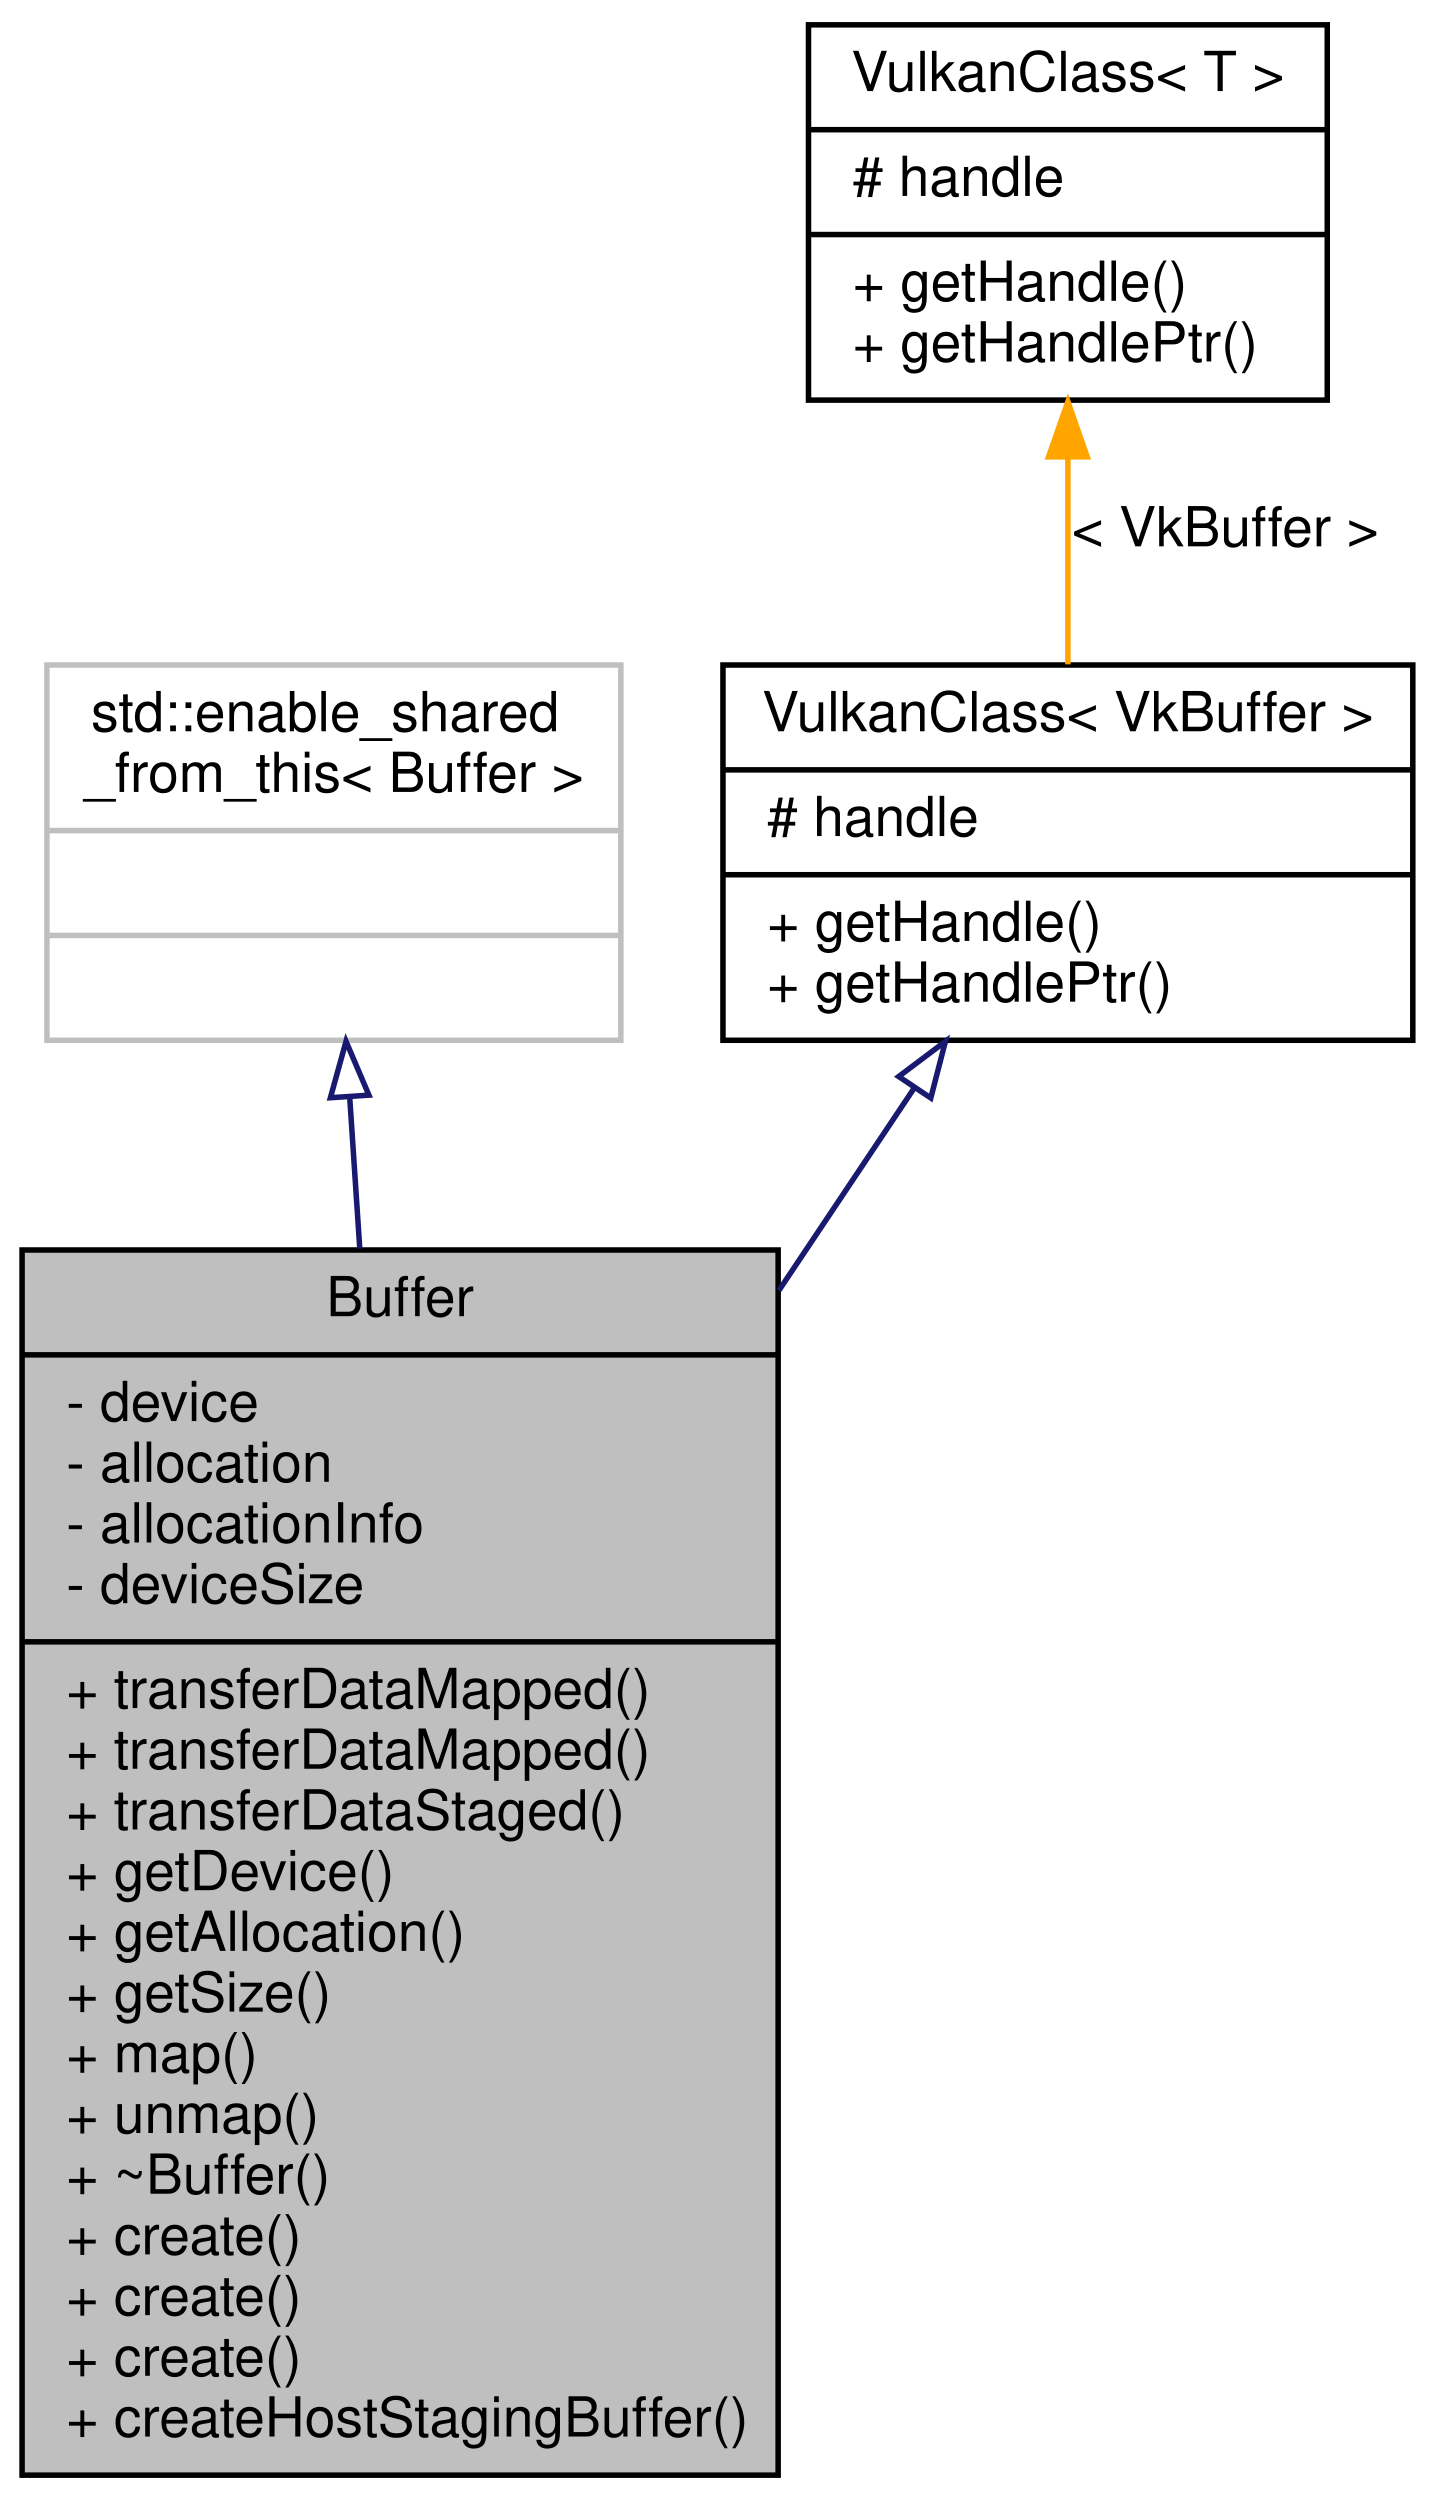
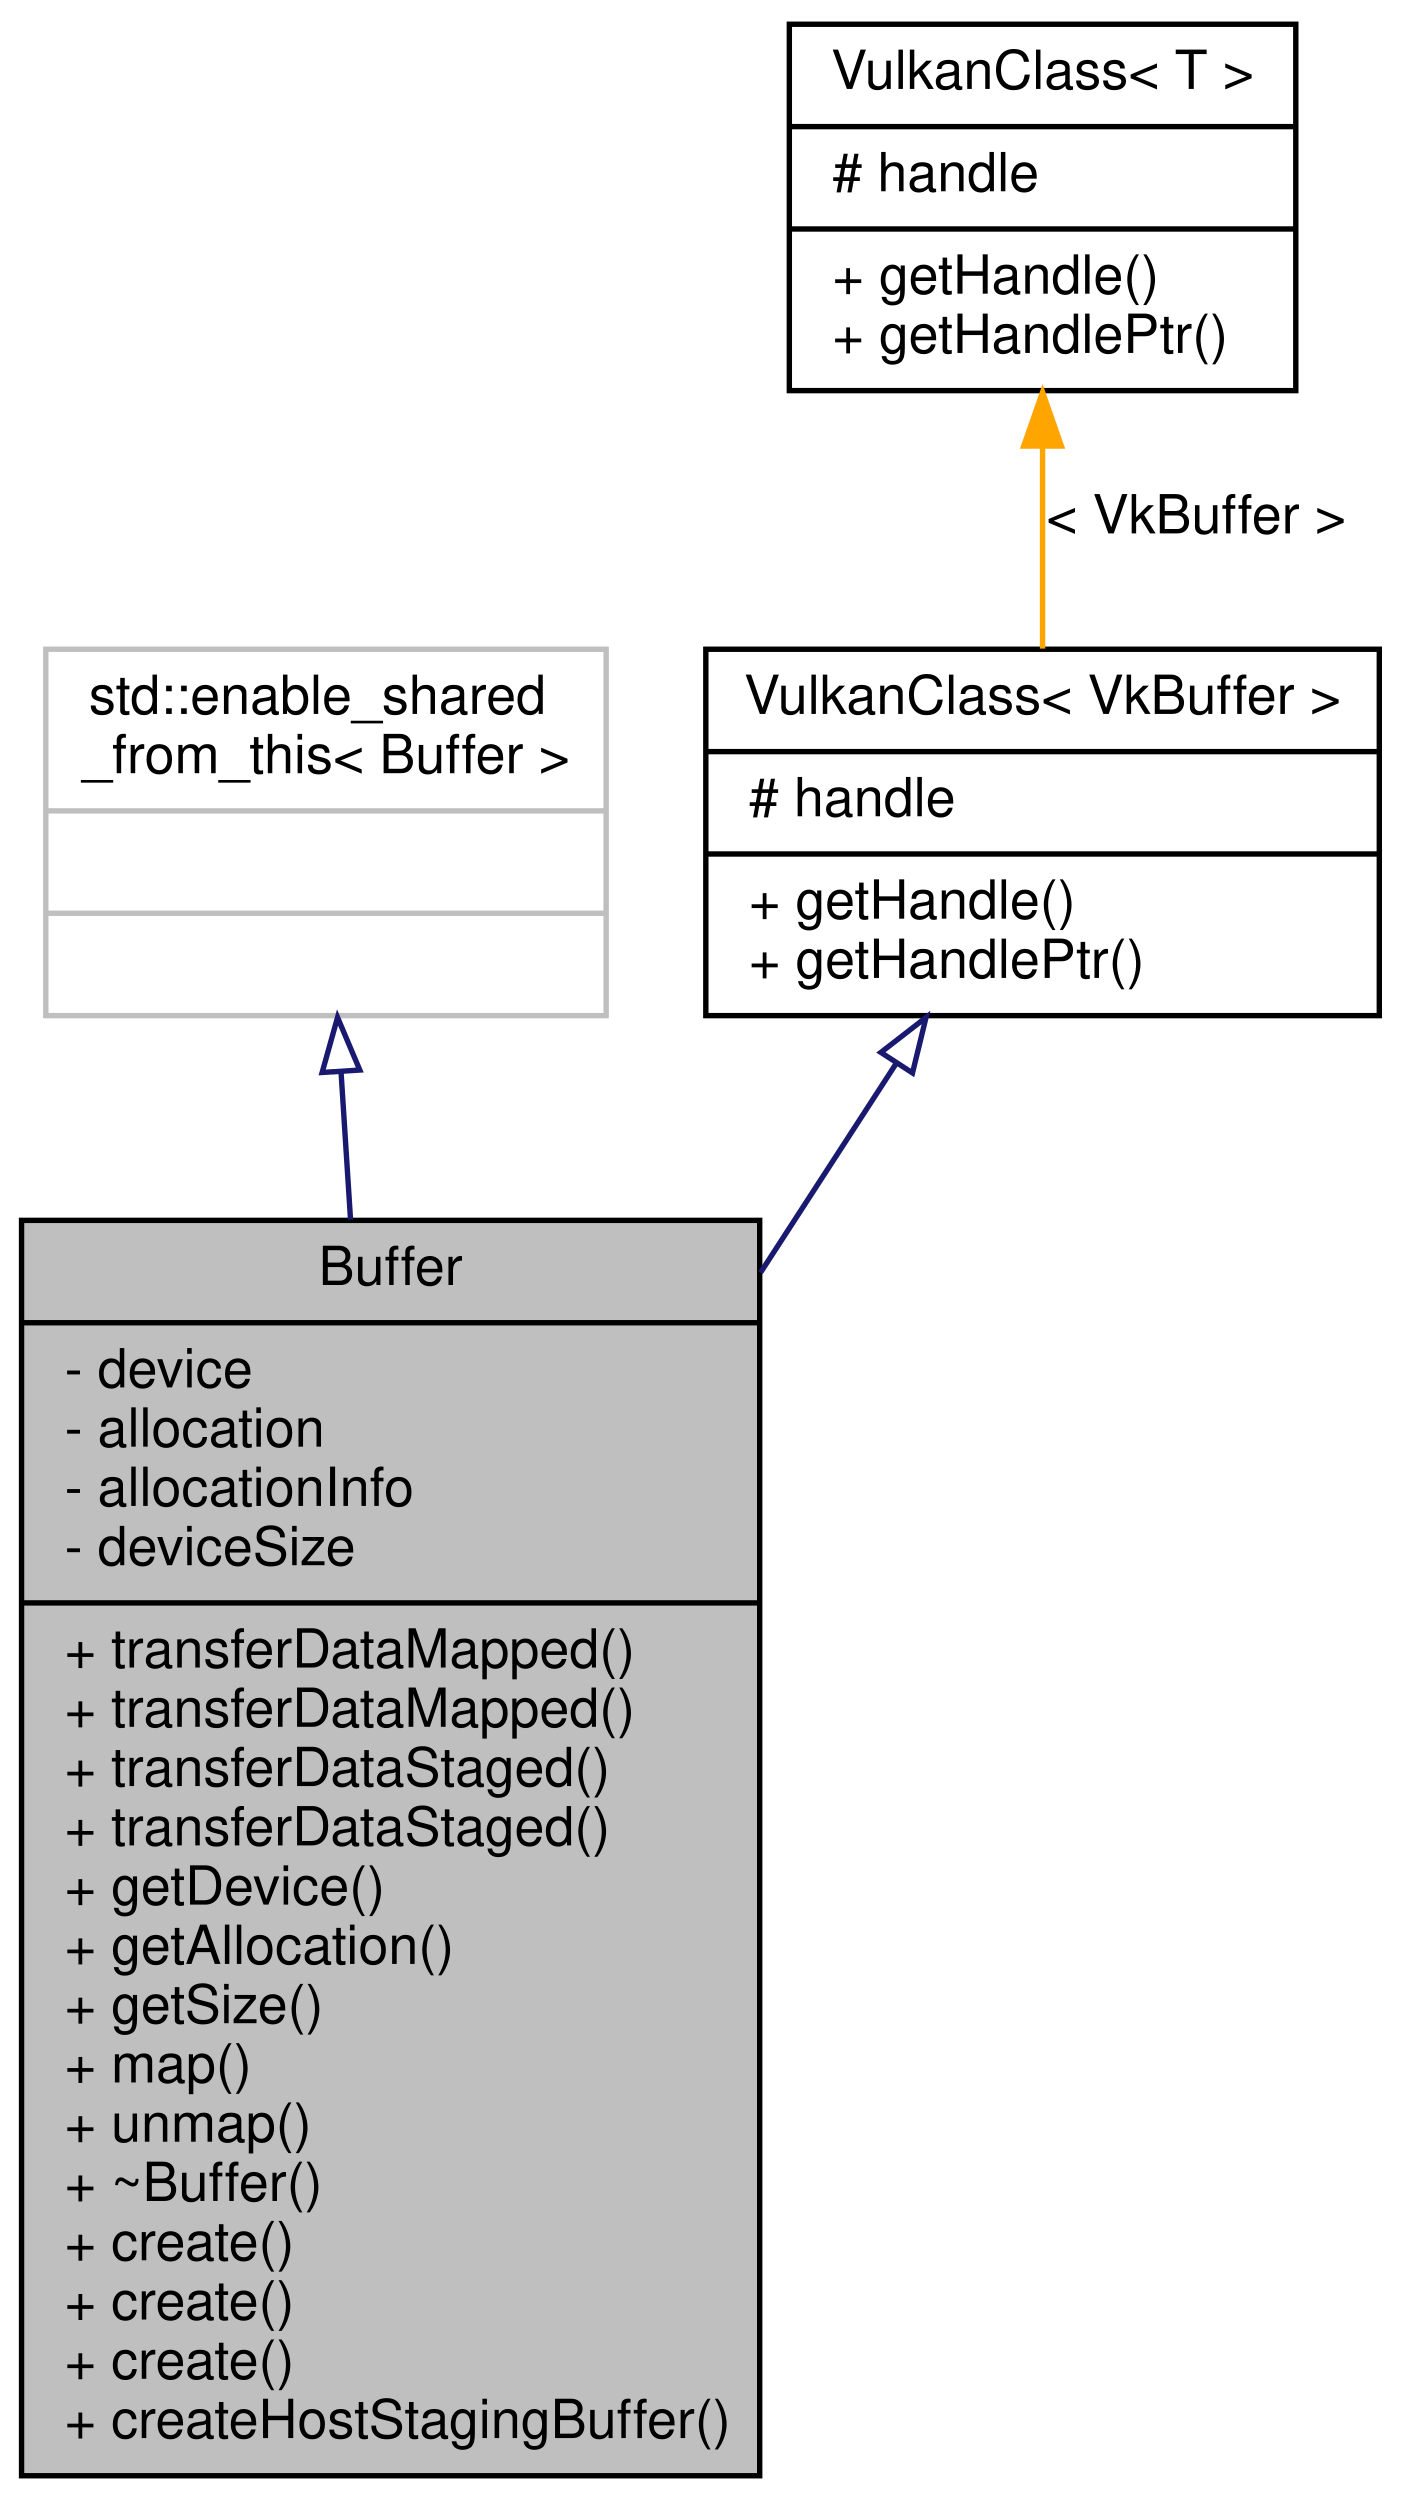
- <svg xmlns="http://www.w3.org/2000/svg" xmlns:xlink="http://www.w3.org/1999/xlink" width="260pt" height="453pt" viewBox="0.00 0.00 260.00 453.00">
-   <g id="graph0" class="graph" transform="scale(1 1) rotate(0) translate(4 449)">
+ <svg xmlns="http://www.w3.org/2000/svg" xmlns:xlink="http://www.w3.org/1999/xlink" width="260pt" height="464pt" viewBox="0.00 0.00 260.00 464.00">
+   <g id="graph0" class="graph" transform="scale(1 1) rotate(0) translate(4 460)">
    <g id="node1" class="node">
      <g id="a_node1">
        <a xlink:title=" ">
-           <polygon fill="#bfbfbf" stroke="black" points="0,-0.5 0,-222.5 137,-222.5 137,-0.5 0,-0.5" />
-           <text text-anchor="middle" x="68.5" y="-210.5" font-family="Helvetica,sans-Serif" font-size="10.00">Buffer</text>
-           <polyline fill="none" stroke="black" points="0,-203.5 137,-203.5 " />
-           <text text-anchor="start" x="8" y="-191.5" font-family="Helvetica,sans-Serif" font-size="10.00">- device</text>
-           <text text-anchor="start" x="8" y="-180.5" font-family="Helvetica,sans-Serif" font-size="10.00">- allocation</text>
-           <text text-anchor="start" x="8" y="-169.5" font-family="Helvetica,sans-Serif" font-size="10.00">- allocationInfo</text>
-           <text text-anchor="start" x="8" y="-158.5" font-family="Helvetica,sans-Serif" font-size="10.00">- deviceSize</text>
-           <polyline fill="none" stroke="black" points="0,-151.5 137,-151.5 " />
+           <polygon fill="#bfbfbf" stroke="black" points="0,-0.5 0,-233.5 137,-233.5 137,-0.5 0,-0.5" />
+           <text text-anchor="middle" x="68.5" y="-221.5" font-family="Helvetica,sans-Serif" font-size="10.00">Buffer</text>
+           <polyline fill="none" stroke="black" points="0,-214.5 137,-214.5 " />
+           <text text-anchor="start" x="8" y="-202.5" font-family="Helvetica,sans-Serif" font-size="10.00">- device</text>
+           <text text-anchor="start" x="8" y="-191.5" font-family="Helvetica,sans-Serif" font-size="10.00">- allocation</text>
+           <text text-anchor="start" x="8" y="-180.5" font-family="Helvetica,sans-Serif" font-size="10.00">- allocationInfo</text>
+           <text text-anchor="start" x="8" y="-169.5" font-family="Helvetica,sans-Serif" font-size="10.00">- deviceSize</text>
+           <polyline fill="none" stroke="black" points="0,-162.5 137,-162.5 " />
+           <text text-anchor="start" x="8" y="-150.5" font-family="Helvetica,sans-Serif" font-size="10.00">+ transferDataMapped()</text>
          <text text-anchor="start" x="8" y="-139.5" font-family="Helvetica,sans-Serif" font-size="10.00">+ transferDataMapped()</text>
-           <text text-anchor="start" x="8" y="-128.5" font-family="Helvetica,sans-Serif" font-size="10.00">+ transferDataMapped()</text>
+           <text text-anchor="start" x="8" y="-128.5" font-family="Helvetica,sans-Serif" font-size="10.00">+ transferDataStaged()</text>
          <text text-anchor="start" x="8" y="-117.5" font-family="Helvetica,sans-Serif" font-size="10.00">+ transferDataStaged()</text>
          <text text-anchor="start" x="8" y="-106.5" font-family="Helvetica,sans-Serif" font-size="10.00">+ getDevice()</text>
          <text text-anchor="start" x="8" y="-95.5" font-family="Helvetica,sans-Serif" font-size="10.00">+ getAllocation()</text>
          <text text-anchor="start" x="8" y="-84.5" font-family="Helvetica,sans-Serif" font-size="10.00">+ getSize()</text>
          <text text-anchor="start" x="8" y="-73.5" font-family="Helvetica,sans-Serif" font-size="10.00">+ map()</text>
          <text text-anchor="start" x="8" y="-62.5" font-family="Helvetica,sans-Serif" font-size="10.00">+ unmap()</text>
          <text text-anchor="start" x="8" y="-51.5" font-family="Helvetica,sans-Serif" font-size="10.00">+ ~Buffer()</text>
          <text text-anchor="start" x="8" y="-40.5" font-family="Helvetica,sans-Serif" font-size="10.00">+ create()</text>
          <text text-anchor="start" x="8" y="-29.5" font-family="Helvetica,sans-Serif" font-size="10.00">+ create()</text>
          <text text-anchor="start" x="8" y="-18.5" font-family="Helvetica,sans-Serif" font-size="10.00">+ create()</text>
          <text text-anchor="start" x="8" y="-7.5" font-family="Helvetica,sans-Serif" font-size="10.00">+ createHostStagingBuffer()</text>
        </a>
      </g>
    </g>
    <g id="node2" class="node">
      <g id="a_node2">
        <a xlink:title=" ">
-           <polygon fill="none" stroke="#bfbfbf" points="4.5,-260.5 4.5,-328.5 108.5,-328.5 108.5,-260.5 4.5,-260.5" />
-           <text text-anchor="start" x="12.5" y="-316.5" font-family="Helvetica,sans-Serif" font-size="10.00">std::enable_shared</text>
-           <text text-anchor="middle" x="56.5" y="-305.5" font-family="Helvetica,sans-Serif" font-size="10.00">_from_this&lt; Buffer &gt;</text>
-           <polyline fill="none" stroke="#bfbfbf" points="4.5,-298.5 108.5,-298.5 " />
-           <text text-anchor="middle" x="56.5" y="-286.5" font-family="Helvetica,sans-Serif" font-size="10.00"> </text>
-           <polyline fill="none" stroke="#bfbfbf" points="4.5,-279.5 108.5,-279.5 " />
-           <text text-anchor="middle" x="56.5" y="-267.5" font-family="Helvetica,sans-Serif" font-size="10.00"> </text>
+           <polygon fill="none" stroke="#bfbfbf" points="4.5,-271.5 4.5,-339.5 108.5,-339.5 108.5,-271.5 4.5,-271.5" />
+           <text text-anchor="start" x="12.5" y="-327.5" font-family="Helvetica,sans-Serif" font-size="10.00">std::enable_shared</text>
+           <text text-anchor="middle" x="56.5" y="-316.5" font-family="Helvetica,sans-Serif" font-size="10.00">_from_this&lt; Buffer &gt;</text>
+           <polyline fill="none" stroke="#bfbfbf" points="4.5,-309.5 108.5,-309.5 " />
+           <text text-anchor="middle" x="56.5" y="-297.5" font-family="Helvetica,sans-Serif" font-size="10.00"> </text>
+           <polyline fill="none" stroke="#bfbfbf" points="4.5,-290.5 108.5,-290.5 " />
+           <text text-anchor="middle" x="56.5" y="-278.5" font-family="Helvetica,sans-Serif" font-size="10.00"> </text>
        </a>
      </g>
    </g>
    <g id="edge1" class="edge">
-       <path fill="none" stroke="midnightblue" d="M59.36,-250.29C59.93,-241.74 60.55,-232.41 61.19,-222.76" />
-       <polygon fill="none" stroke="midnightblue" points="55.87,-250.09 58.7,-260.3 62.85,-250.56 55.87,-250.09" />
+       <path fill="none" stroke="midnightblue" d="M59.29,-261.16C59.84,-252.62 60.44,-243.29 61.06,-233.62" />
+       <polygon fill="none" stroke="midnightblue" points="55.79,-260.95 58.65,-271.16 62.78,-261.4 55.79,-260.95" />
    </g>
    <g id="node3" class="node">
      <g id="a_node3">
        <a xlink:href="class_vulkan_class.html" target="_top" xlink:title=" ">
-           <polygon fill="none" stroke="black" points="127,-260.5 127,-328.5 252,-328.5 252,-260.5 127,-260.5" />
-           <text text-anchor="middle" x="189.5" y="-316.5" font-family="Helvetica,sans-Serif" font-size="10.00">VulkanClass&lt; VkBuffer &gt;</text>
-           <polyline fill="none" stroke="black" points="127,-309.5 252,-309.5 " />
-           <text text-anchor="start" x="135" y="-297.5" font-family="Helvetica,sans-Serif" font-size="10.00"># handle</text>
-           <polyline fill="none" stroke="black" points="127,-290.5 252,-290.5 " />
-           <text text-anchor="start" x="135" y="-278.5" font-family="Helvetica,sans-Serif" font-size="10.00">+ getHandle()</text>
-           <text text-anchor="start" x="135" y="-267.5" font-family="Helvetica,sans-Serif" font-size="10.00">+ getHandlePtr()</text>
+           <polygon fill="none" stroke="black" points="127,-271.5 127,-339.5 252,-339.5 252,-271.5 127,-271.5" />
+           <text text-anchor="middle" x="189.5" y="-327.5" font-family="Helvetica,sans-Serif" font-size="10.00">VulkanClass&lt; VkBuffer &gt;</text>
+           <polyline fill="none" stroke="black" points="127,-320.5 252,-320.5 " />
+           <text text-anchor="start" x="135" y="-308.5" font-family="Helvetica,sans-Serif" font-size="10.00"># handle</text>
+           <polyline fill="none" stroke="black" points="127,-301.5 252,-301.5 " />
+           <text text-anchor="start" x="135" y="-289.5" font-family="Helvetica,sans-Serif" font-size="10.00">+ getHandle()</text>
+           <text text-anchor="start" x="135" y="-278.5" font-family="Helvetica,sans-Serif" font-size="10.00">+ getHandlePtr()</text>
        </a>
      </g>
    </g>
    <g id="edge2" class="edge">
-       <path fill="none" stroke="midnightblue" d="M161.55,-251.69C154.11,-240.56 145.73,-228.03 137.13,-215.16" />
-       <polygon fill="none" stroke="midnightblue" points="158.84,-253.93 167.31,-260.3 164.66,-250.04 158.84,-253.93" />
+       <path fill="none" stroke="midnightblue" d="M162.26,-262.51C154.65,-250.78 146.01,-237.47 137.15,-223.8" />
+       <polygon fill="none" stroke="midnightblue" points="159.49,-264.67 167.87,-271.16 165.36,-260.86 159.49,-264.67" />
    </g>
    <g id="node4" class="node">
      <g id="a_node4">
        <a xlink:href="class_vulkan_class.html" target="_top" xlink:title=" ">
-           <polygon fill="none" stroke="black" points="142.5,-376.5 142.5,-444.5 236.5,-444.5 236.5,-376.5 142.5,-376.5" />
-           <text text-anchor="middle" x="189.5" y="-432.5" font-family="Helvetica,sans-Serif" font-size="10.00">VulkanClass&lt; T &gt;</text>
-           <polyline fill="none" stroke="black" points="142.5,-425.5 236.5,-425.5 " />
-           <text text-anchor="start" x="150.5" y="-413.5" font-family="Helvetica,sans-Serif" font-size="10.00"># handle</text>
-           <polyline fill="none" stroke="black" points="142.5,-406.5 236.5,-406.5 " />
-           <text text-anchor="start" x="150.5" y="-394.5" font-family="Helvetica,sans-Serif" font-size="10.00">+ getHandle()</text>
-           <text text-anchor="start" x="150.5" y="-383.5" font-family="Helvetica,sans-Serif" font-size="10.00">+ getHandlePtr()</text>
+           <polygon fill="none" stroke="black" points="142.5,-387.5 142.5,-455.5 236.5,-455.5 236.5,-387.5 142.5,-387.5" />
+           <text text-anchor="middle" x="189.5" y="-443.5" font-family="Helvetica,sans-Serif" font-size="10.00">VulkanClass&lt; T &gt;</text>
+           <polyline fill="none" stroke="black" points="142.5,-436.5 236.5,-436.5 " />
+           <text text-anchor="start" x="150.5" y="-424.5" font-family="Helvetica,sans-Serif" font-size="10.00"># handle</text>
+           <polyline fill="none" stroke="black" points="142.5,-417.5 236.5,-417.5 " />
+           <text text-anchor="start" x="150.5" y="-405.5" font-family="Helvetica,sans-Serif" font-size="10.00">+ getHandle()</text>
+           <text text-anchor="start" x="150.5" y="-394.5" font-family="Helvetica,sans-Serif" font-size="10.00">+ getHandlePtr()</text>
        </a>
      </g>
    </g>
    <g id="edge3" class="edge">
-       <path fill="none" stroke="orange" d="M189.5,-366.06C189.5,-353.64 189.5,-340.32 189.5,-328.62" />
-       <polygon fill="orange" stroke="orange" points="186,-366.22 189.5,-376.22 193,-366.22 186,-366.22" />
-       <text text-anchor="middle" x="218" y="-350" font-family="Helvetica,sans-Serif" font-size="10.00"> &lt; VkBuffer &gt;</text>
+       <path fill="none" stroke="orange" d="M189.5,-377.06C189.5,-364.64 189.5,-351.32 189.5,-339.62" />
+       <polygon fill="orange" stroke="orange" points="186,-377.22 189.5,-387.22 193,-377.22 186,-377.22" />
+       <text text-anchor="middle" x="218" y="-361" font-family="Helvetica,sans-Serif" font-size="10.00"> &lt; VkBuffer &gt;</text>
    </g>
  </g>
</svg>
